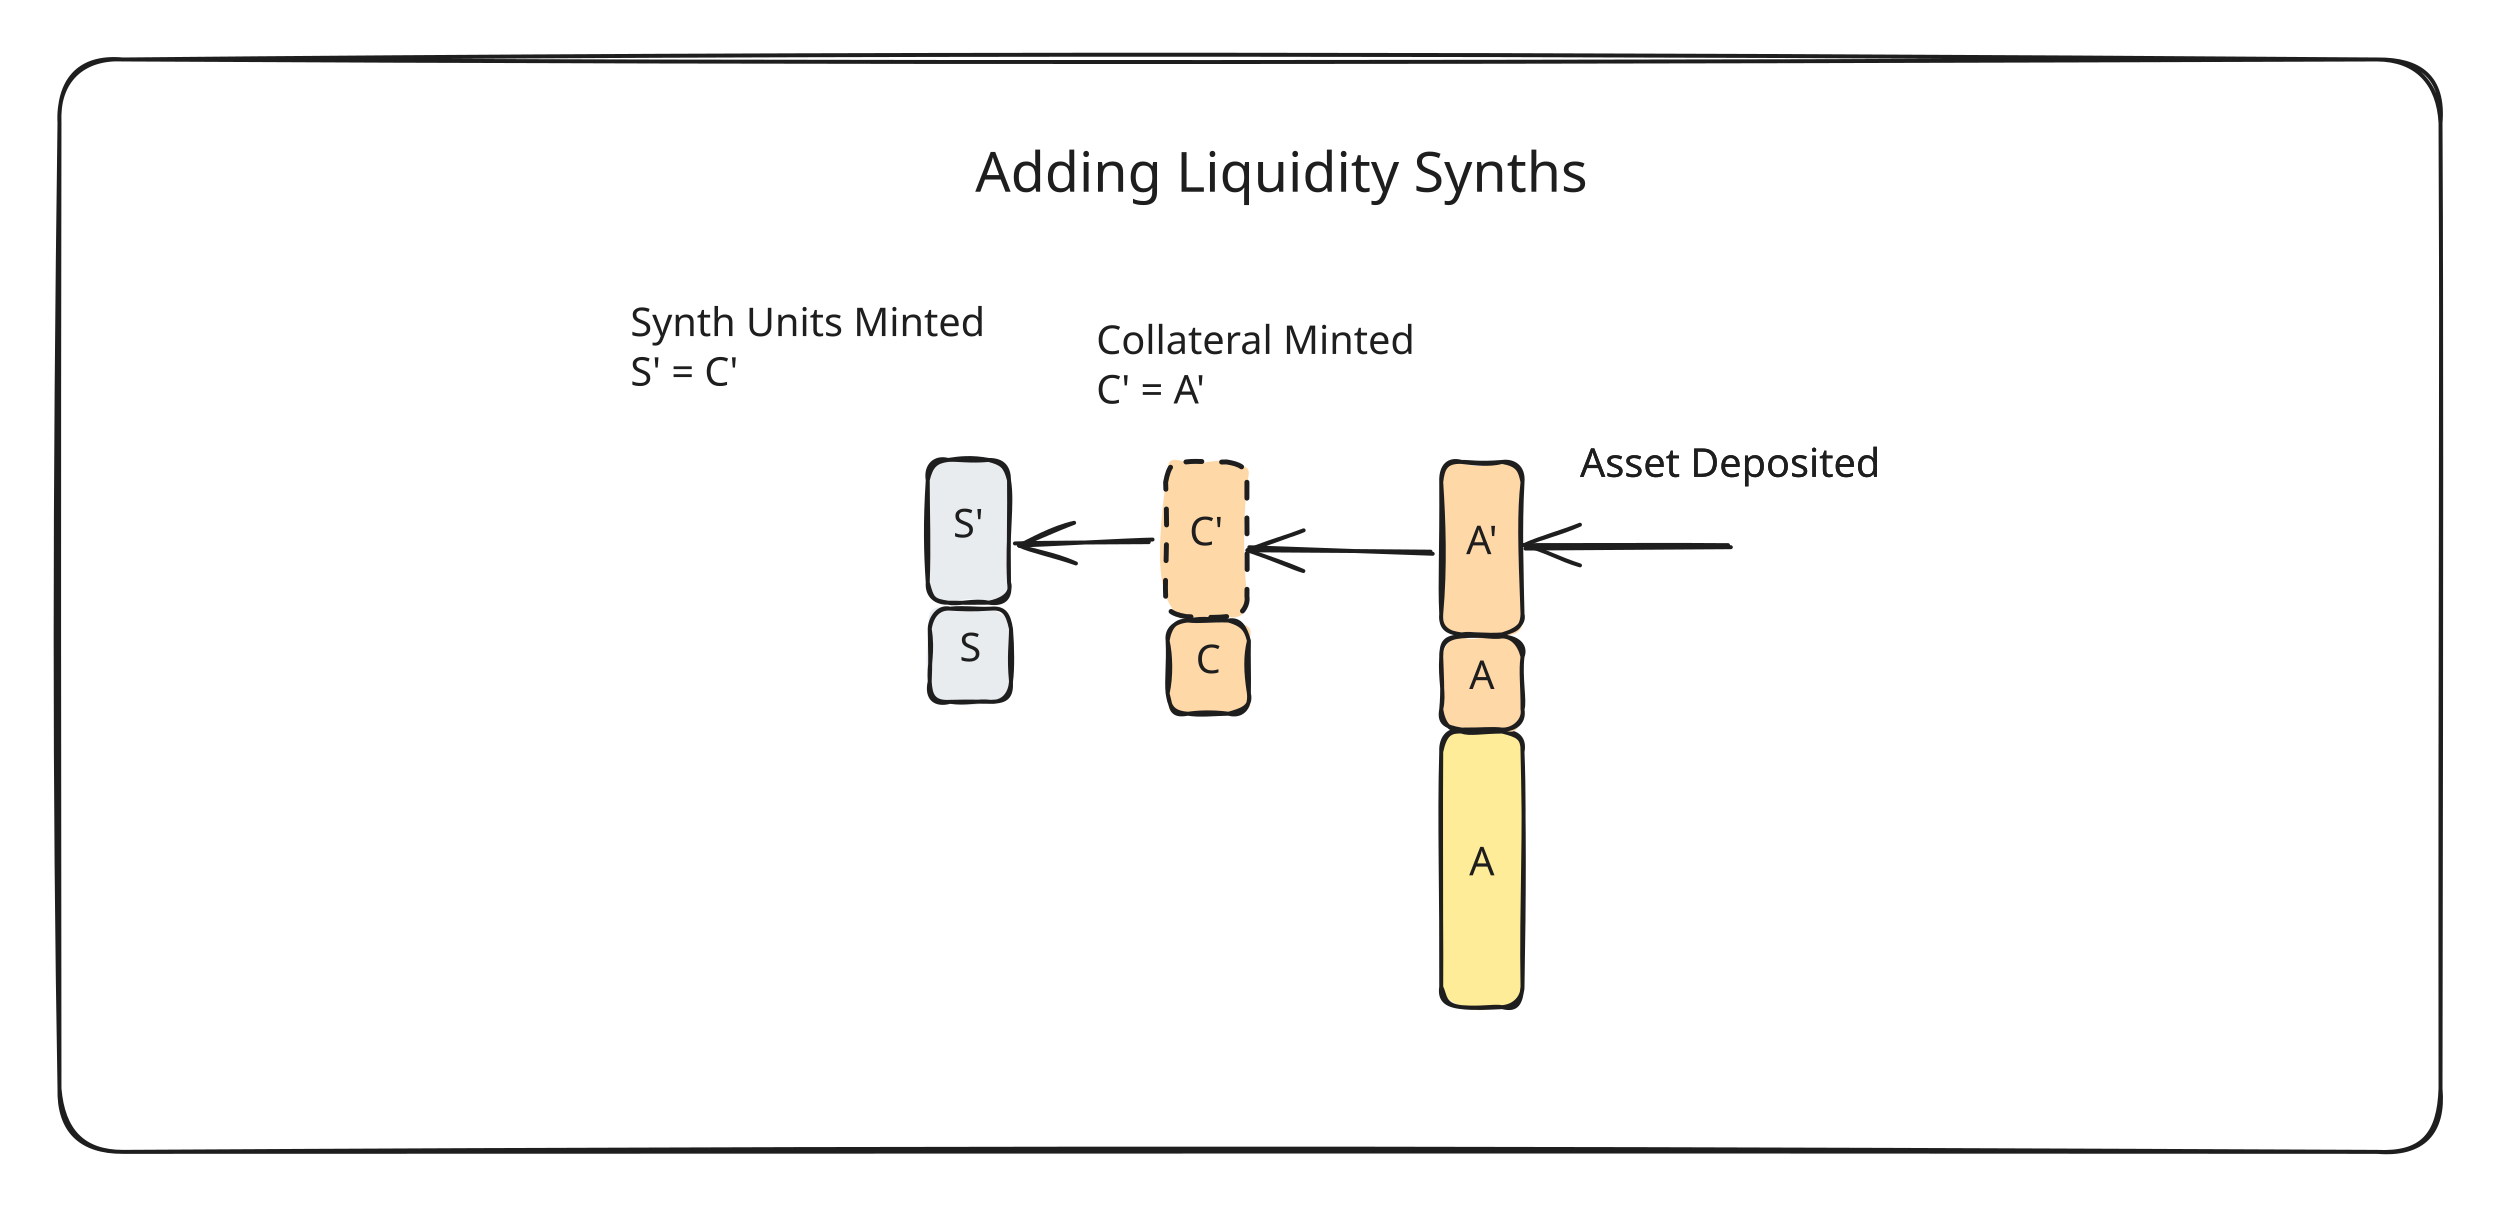
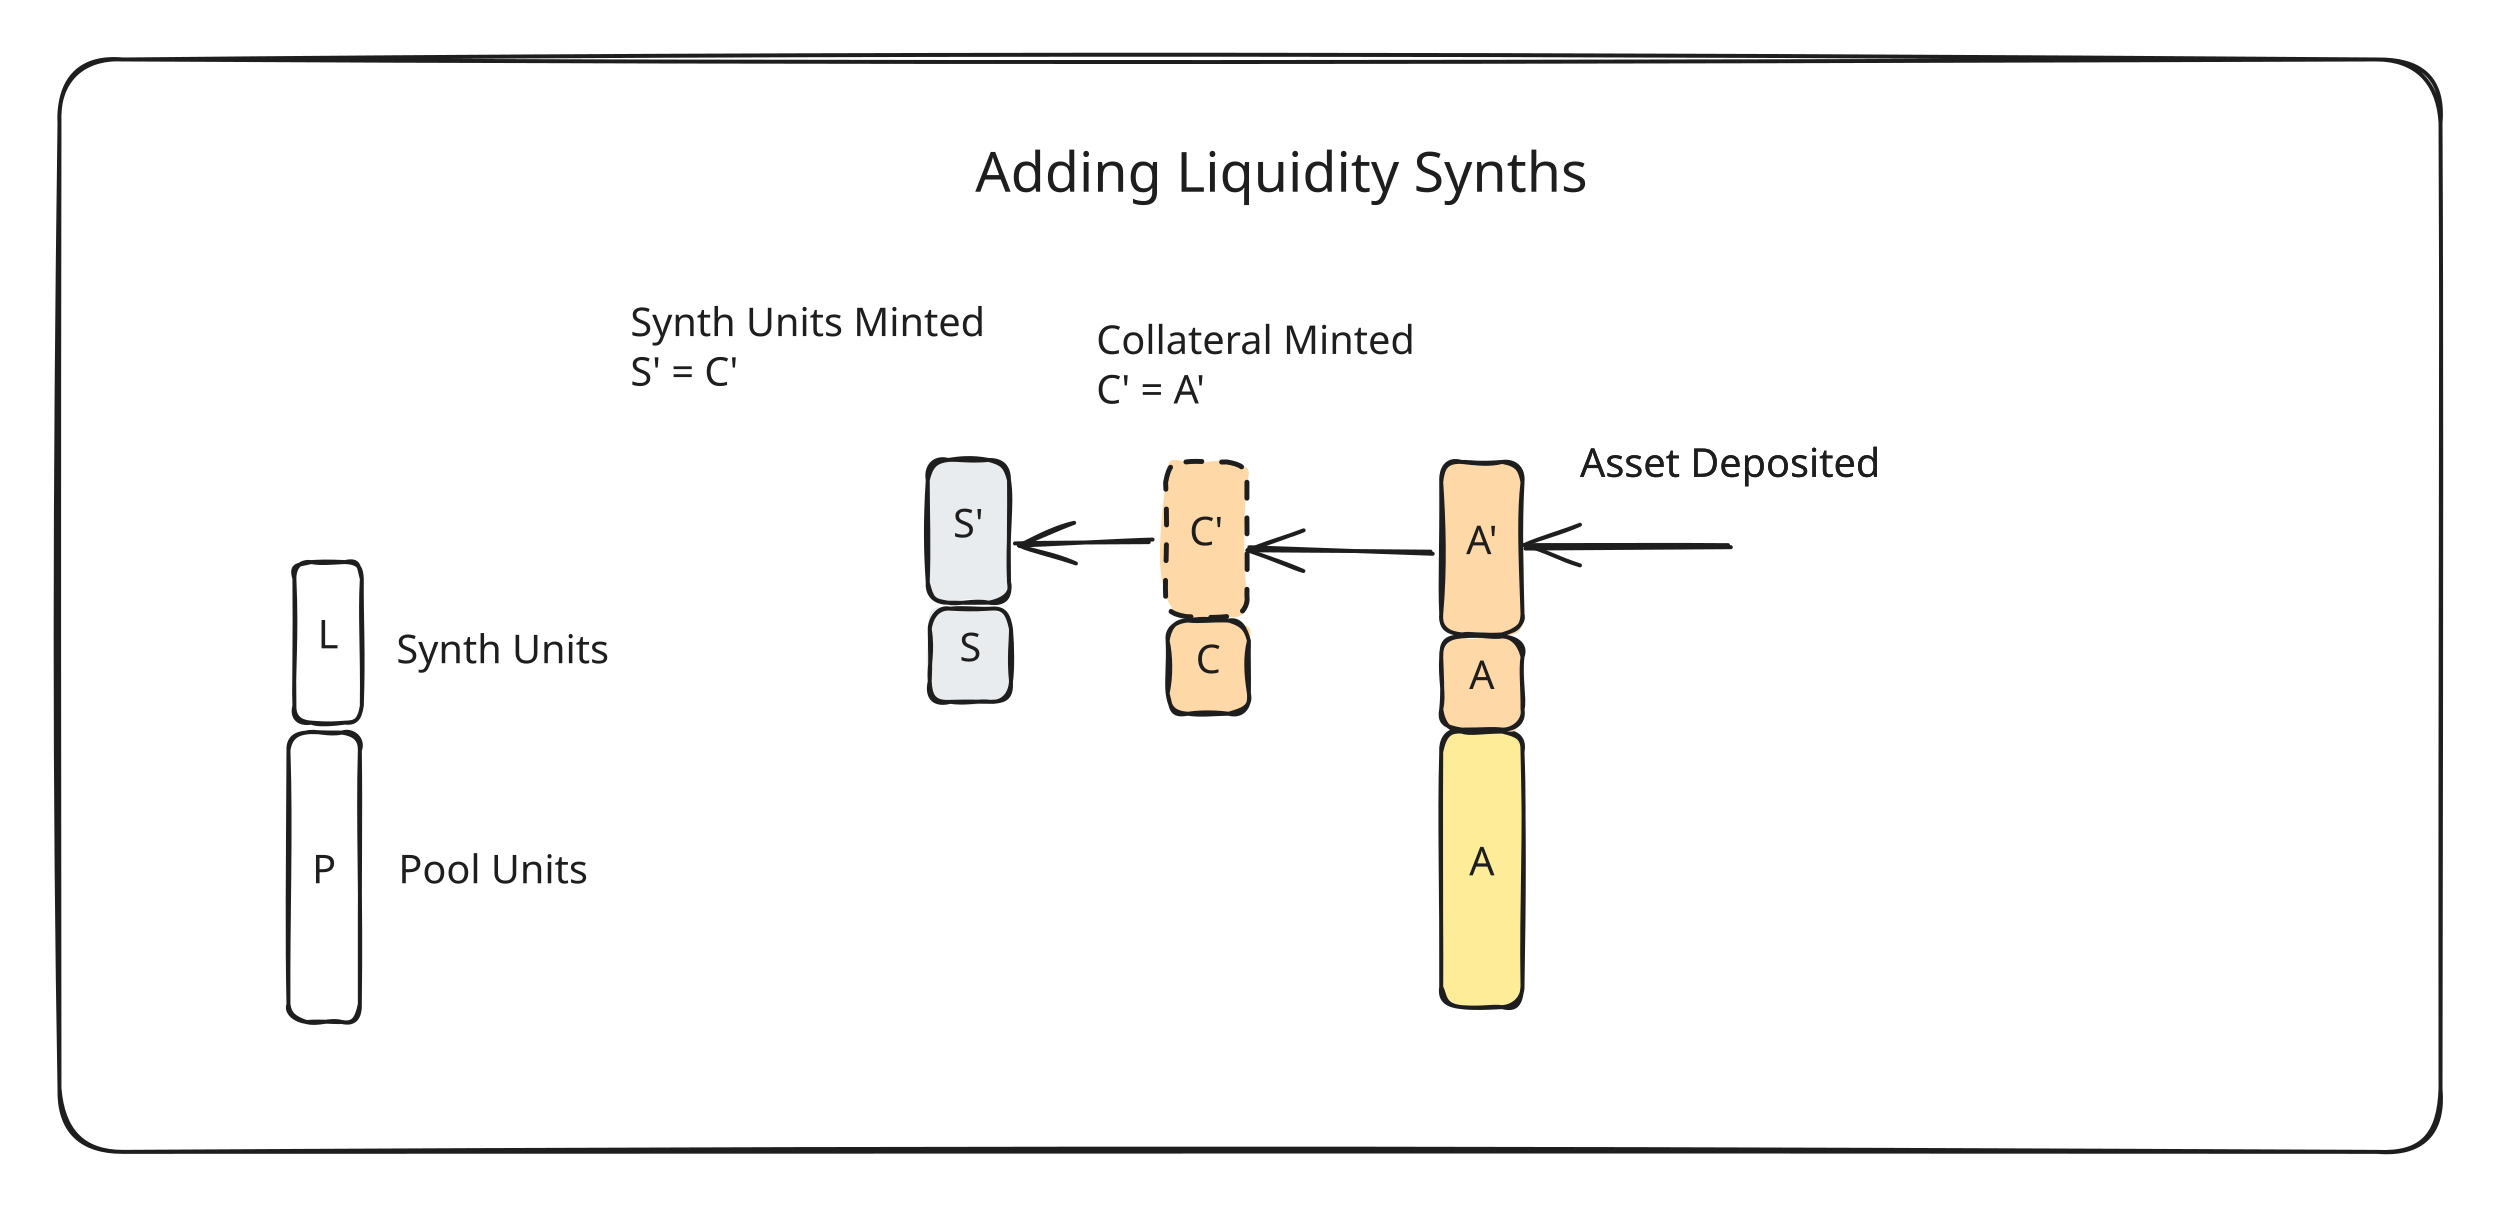
<svg xmlns="http://www.w3.org/2000/svg" version="1.1" viewBox="0 0 1261 611" width="2522" height="1222">
  
-   eyJ2ZXJzaW9uIjoiMSIsImVuY29kaW5nIjoiYnN0cmluZyIsImNvbXByZXNzZWQiOnRydWUsImVuY29kZWQiOiJ4nOVcXFlz2shcdTAwMTZ+z6+gPFx1MDAwZnlcdEzvS6rmXHUwMDAx21x1MDAxOC9x7Fx1MDAxONvEvnfKJSRcdTAwMDFcbkJcIkh4YSr/fVqygzZcdTAwMDSyXHKOmDBVXHUwMDEzu9WiT3ef73xn6fY/7yqVLf9hZG59rGyZ97pmW8ZYu9v6XHUwMDEwtN+aY89yXHUwMDFk9Vxihb977mSshz37vj/yPv75pzZcdTAwMWHVepbfcd1BTXeHj6+Ztjk0XHUwMDFk31NcdTAwMWT/p36vVP5cdP9cdTAwMWZcdTAwMWJobOq+5vRsM3whfFx1MDAxNFx1MDAxYlx1MDAwYst062fXXHTHXHUwMDE1XFxSwFx1MDAwMFx1MDAxM7NcdTAwMGWWt6uG801DPe1qtmdGT4KmrU8u9fQvl2fNg/pccmt9XHUwMDEzVFiDajRq17Ltlv9gh1J5rpp89Mzzx+7AbFuG3/+5XHUwMDAysfa8t8bupNd3TC+YPZy1uiNNt/yHoFxygFnr41x1MDAxMnysRC33YVx1MDAwZlx1MDAxMs0veIVInFx1MDAxYXzHtd1xMPhcdTAwMWbQXGb+i4bvaPqgp2RwjKhPt2vqUkZ97p6mRFwi+fqm1ev7weBY1kD8XHUwMDEzXHUwMDFi2lxmV1x1MDAxOUNcIiigPFx1MDAxMjpcdTAwMThvdGCE+/13tLRjbWhcdTAwMWVcdTAwMDRvOFx1MDAxM9uOr49jPK3PT72INFx1MDAwMz+1/IgmXHUwMDE09G+kNSquVVx0zfLNe38205hcdTAwMWVcdTAwMWNcZr/qrYuWcbw/Qd1cdTAwMWKv3b0xxmdbs34/nn6KxJ+MXGbtUa0gR4IjjFx1MDAwMcMsmrRtOYP03GxXXHUwMDFmRJr4LjaRXGZcdTAwMDJcdTAwMTJyxpRcdTAwMWayXFzlh1BcdTAwMDIokMSosPbPn3XJtZ/BmiSh7lGOXHUwMDEwoFx0LFBcbtaCXHUwMDA1iGtqfdVHXGJKqVx1MDAwNFx1MDAwMmWxgWhcdTAwMWFcdTAwMGJEzUdwysnrsZB4kFH6VeplJJXr+C1rXHUwMDFh7Fx1MDAwMVx1MDAwMonWPW1o2Vx1MDAwZok9XGZcdTAwMTVWrWB9K9FUt61eoLdbulx1MDAxMtVcdTAwMWMnVNq3XHUwMDE0ncw6XGYtw4hcdTAwMWJ8XY2jWY45PihiqN2x1bNcdTAwMWPNPs+KoWZs7s/sVy22S1x1MDAxZM0zg6dBu1hcYseFhIQhSLf+xCSnUjLKov1fhkhr76g5ubm7uGh1vfP70/aZ1Tk7LDtcIlN8hCl/JVx1MDAwNlxyoYlifCT4XHUwMDEyOmJEUohcdTAwMDWPRNxcdTAwMDQ66rZcdTAwMDfO5Orw8uh2+1xc2O2vx1x1MDAxN5fX1Vx1MDAxOFx1MDAxZH2Y/7WPL+/0gX3p7HvD/vnBXHUwMDEwfNWwbzX05Cg/x9fGY/eu6Pc2XHUwMDBlju/ZmfGAb9nJ3Zej/a49vb4p9r3loU+aXHUwMDA3VShcdTAwMDUjREBS3Hmcv0slXHUwMDA3K5U1xFx1MDAwMybjXHUwMDE4SVx1MDAwZVFcdTAwMTK6QrxcdTAwMTK6OfQpaiTkbIqJom1cdTAwMDZ5XHUwMDE2yln6hMqLZIhzwX4j/ny/Jlx1MDAwMl3CLFx1MDAxOVx1MDAwMn3/llxmKnm69ScsXHSXmGBcboqjstVcdTAwMWKN95pcdTAwMTPTXHUwMDFjNdw7wG6NqU68laLS0Ly+uVJYSlx1MDAxMLn1b02hnNdk/Fx1MDAxM1x1MDAxYvlcdIaCSWVcdTAwMTfZhnFo79s+bDRPv11/ubkyTq5cdTAwMGU6x8edwa/mUHv/fFx1MDAxYjW+iXt3u93RmlPQOFx1MDAwMnCzOFx1MDAxNFGSXHUwMDBiVlx1MDAwMVx1MDAxMWD0XHUwMDE5XHUwMDE0On+TSk2hXHUwMDEygVx1MDAxYVx1MDAwZZHCoKA45nI+Miiu0VdiN5dDUejjcqaCfEkozmJ5XHUwMDBlh1wiRCCDRP5GMejOujh0XHS1pDl05y05lKDcKFSBXHUwMDEyckFcdTAwMTGO/KhluLy5mVrde/JcdTAwMWR8XHUwMDE5fGrs4Vazf8An5cYlXHUwMDE3aVx1MDAwZWWpsZ+HQ1OautktyKEwyaGRJE8w5FRcYiAh3Kys6JfLq7Z9PdpzqyeHNjj/ftHQdlx1MDAwZn8nqlx1MDAxMzBcdTAwMGZTnFx1MDAwMcmEXHUwMDE0oDCk5i9mqSElXHUwMDAwqKmJqlx1MDAwZkJCXGKYyvNwuS6q4zVcdTAwMTLGqJQgZbUwXHUwMDEyWcjNoTqAhWI68julW1vrorolXHUwMDA0kKa61oqp7tFcIsyBpMiv/jFOXHSEXGZcdTAwMTX3Plx1MDAxN3v5pYQkXHUwMDA0JOlwXHUwMDEygGuYUVx1MDAwZZnknEr8OkTmkZ6cU+9Q42JcdTAwMGUl4VDJoMSCXHUwMDEx7maRI2KEXHUwMDAxylaQwMnSXHUwMDFlWk57i4FKYqWyZ1x1MDAwMNXztbG/bTmG5fSSgj1VtoskXFxCaOuTQMoqqFx1MDAwMUFcdTAwMTnnXHUwMDEyXGJAXHUwMDAwx1xixXr1tJHqQzNzNVx1MDAxZGO5XGaLXHUwMDFk1phcZoFcYpBjyVx1MDAwNaKIq4hcdTAwMWbSjFxmMCODrXn+jjtcdTAwMWNavlraU9dy/PRcdTAwMTKGa1VcdTAwMGbA3De1zP6qOcSfpVE/XG6+Mem+RD9VXCJghL/Mfv77w9zeVYni/atZ7Y2+4V3832ebKJpfXHUwMDBmXCKUSKBcIuTiJdrFXlQpTZRcdTAwMDQwUZSJviX0XHUwMDFhJK/JwCZcdTAwMDRcdTAwMDaLXHSxXHUwMDFle8WSdSE47yhDXHKoKFrF61x1MDAwMGFcYinIJr5UuI1cdTAwMTHAXHUwMDA0rsCh2DjzVdh0XHUwMDA05itwvJRUPFx1MDAxMExcYpm1XHUwMDFkyVx1MDAxY6NcdTAwMTDsZfZssVeSsGco2DuOVdxcdTAwMGIl4yCqIcxkXCJcdTAwMTlcdTAwMTk2yp7lqnjwySr3qqxcdTAwMWJcIrlcdTAwMGVcdTAwMThcdTAwMDeQUoaecfxqcUmxlNZccsJYKu3RXHUwMDAxe92RkzxcdTAwMTOmPL2s0YpccvWUWFx1MDAxMETxNYZryc2XxESlMbZi31x1MDAwYlx1MDAwNtlR5fZcYo6pijX/e55PTJNSL1x1MDAxNDJcdTAwMDW5xfRYPnFOMZ1JZXyLp0dcZp3pXHUwMDE3+7C+TZ2GbFx1MDAwZT6dkIedy7KbgnRGJGZcdTAwMWJXalxuXHUwMDE4rlx1MDAxMeWNQKzAzrGy61nLMCdcdTAwMWbClLMpglx1MDAxYfrrbcOm5EPqnmf6lV1z5HqWXHUwMDFmr9EmkiO22U1qdDI14rujvLxIQvBMzTxv8FVkRPLLcflHWpSqMIhcdTAwMDEsXHUwMDFlblSrXHUwMDE2tneng+u2X+3tap3j+rB5XFxuXHUwMDE0XG6e5GOldmtcdTAwMDKhrMklIKRcdTAwMTl+xpRcdTAwMTNO6Cr4eVMwqJbSVlx1MDAwMow1u3KsaMw0/u/svK/8Vck92rImOFx1MDAxNpGjXHUwMDEwMlx0flx1MDAxMTJJfqFcdTAwMWOqwFx1MDAxN7NnXHUwMDFkNqujXHUwMDBif59cZi+qXHUwMDFkru1cdTAwMWVWp1x1MDAwN82rLig3Mlx1MDAxOU5W5Fx1MDAxMH/d6bJcXGRcblJcdTAwMTNcdTAwMDJcdTAwMDBcdTAwMDQggUxcdTAwMDUhXHUwMDEx4S1AJoVcYlNJ5S9lR1xiOOdxbVxcb7XgwfH7lVx1MDAwYsfyvVx1MDAxOSRaXHUwMDAxJHIr5muCZiFBVoHNxTeJYlx1MDAxN2cyXHUwMDAw5VRISnlx6lx1MDAxY7Kjvf3RUf+UXHUwMDFmXHUwMDFkol592lx1MDAxYXa103JcdTAwMDM0e5WIvLagV/zcXHUwMDE5SVx1MDAxZN2OuszqeVxu0FRcdTAwMDVnm3XuTG9+dluX09NWb9rQO41cdCH25WFcdTAwMTmL21GZIa39XHUwMDE4XHUwMDAxRNWWXHUwMDE0v7cwf9IlV/6FN4nIK4+PrPYmXHUwMDExlFx1MDAxOEm4mjzPpviR67pKtMRQ/9KrRDiXkTAlXHUwMDAyx12bZZBcdTAwMTRw8vnWaO5PoalcdTAwMWbord7V5Ox4u9yQlLHKWYhB/HbHoJfSXHUwMDExpeE5dLpZbHS1bTe69e5X2ryofvO/nt/UebVXRjZi+b5cdTAwMThWXHUwMDAxtOBcXFx1MDAxNtf9+bMut+4jUlx1MDAwMzQsj1x1MDAwNflcdTAwMDWZYiOypos5KIycgvJcdTAwMTEhXHUwMDA0SFgssyhcYufKPV5FYXRT2GhnTWy0xExnklx1MDAxYW+TVVxckNvHwSl/Sljx1H6rczztXHUwMDFktvtk4ravTo5cdTAwMWH39dZup9xoLHtqXzmPmFxutoqDVZtcdTAwMDLA/25qf7FLmE+MXGZcdTAwMGKAJVx1MDAwN8WRKI+u71v3ez3rSHy/Mjt8MPFcdTAwMGZcdTAwMWLlRlwil2mfXHUwMDEwpsZe37H+pT6hXHUwMDAwXHUwMDAyI45XUWF7y9vln1x1MDAwN6DOT51q82Y49dotd7J7cl5Gn1Dm3zSDjKnwubhHOH/OpdZ8XHUwMDAxSEhcck9XvlKnTkhakJU5hDD0QpWLRyCad3BuXHUwMDBlXHUwMDFkYVx1MDAxMJQz5Cr+6M+m0FFrTf7gXHUwMDEyXHUwMDEzncmkvyFcdTAwMTUhkJsxZFx1MDAxY0tlXGJhcUA2XHUwMDFm7vpV48x9cIX+XHUwMDFk7KKeSXnJQzRMoVxu0YK/Mlx1MDAwMijklCc9RFx1MDAxOCv3vVx1MDAwMJH+WHO8kTZW6jNcdTAwMGaVYFx1MDAwZVx1MDAxMCnN5sxV8ChcdTAwMTDA+FdlKVx1MDAxNlx1MDAwMlRcYsTi6rpcdTAwMGXSiJdsUkqqrFmQwYHP0NJLyuxD+5qfnp13jlx1MDAxZdw9Q7ZcdTAwMGZPyq2lXCL1Nz2gXFxP5IIhqFx1MDAwNalcdTAwMDOidjWIXGKz+okzRIEk5FDiX8tcdTAwMTOISfKiY4lxnlx1MDAxMInWRWGLXHUwMDExnFWsfLK+TyxD7WElrH16L2WPXHUwMDE3XHUwMDA3MMvEKMRcdTAwMWXo8Vx1MDAxZUrgIYYrvKWNRi1fre/MXFyoXHK1jKdFilx1MDAwNNq6tcy77cVG791cdTAwMTPWXHUwMDAzUJmh/fnx7se/jaZcXLoifQ==
+   eyJ2ZXJzaW9uIjoiMSIsImVuY29kaW5nIjoiYnN0cmluZyIsImNvbXByZXNzZWQiOnRydWUsImVuY29kZWQiOiJ4nO1cXFtz2khcdTAwMTZ+z6+gPFx1MDAwZvMyMH2/TNU+YFx1MDAxYuNrTIxtgnenXFxcdTAwMDJcdFBcdTAwMTBcdTAwMTJcdTAwMDZcdTAwMTFcdTAwMWKm8t+3JTvohkBcdTAwMTiw5c2SVGLrQp+Wzne+r8/p7n8+XHUwMDE1XG577nRo7P1V2DOe2ppl6iPtce9cdTAwMGbv+HdjNDZcdTAwMWRbnUL+72NnMmr7V/ZcXHc4/uvPP7XhsNQ13Zbj9EttZ/B8m2FcdTAwMTlcdTAwMDPDdsfqwn+r31x1MDAwYoV//H9DXHKNjLar2V3L8G/wT4Xagjh+9LNj++1igVx0RYKQ+Vx1MDAwNeb4UDXnXHUwMDFhujrb0ayxXHUwMDExnPFcdTAwMGXtVaePvaJ+5UxcdTAwMWTRflx1MDAwMIeoa1DeXHJa7ZiWVXenlm/V2FGdXHUwMDBmzo3dkdM3XHUwMDFhpu72fj6B0PG0u0bOpNuzjbHXezg/6lxmtbbpTr1jXHUwMDAwzI8+P4K/XG7BkSevk1x1MDAxNJZcdTAwMDBcdTAwMDVcdTAwMDBgQCGnXFzMz/r3U1x1MDAxMrPkwLGckWfJb9Dw/lx1MDAwNLa0tHa/q1xmsvX5Ne5Is8dDbaTeT3Dd40tcdTAwMWYhXHUwMDAygck9w+z2XFx1lNLg4NjwnzSUXHUwMDA0XHRcdTAwMDQwXHUwMDBlbPPaXHUwMDE5nuj+S/87eL4jbWCceLfYXHUwMDEzy1xuPyRbf3lIP50jcFx1MDAwZvxy5EfQXHUwMDEx7/pKyK2CXHUwMDE2JkNde379kCOh/lx1MDAwMs6l5PPzlmn3481bTrtcdTAwMWZ4zKdQW2t6KpZpniq4pIBcdTAwMDEmMnvquUPH7S+3V9WT8j2rf1x1MDAxM1SY/WK+PVx1MDAxNVx1MDAwMlx1MDAxMnVOXCLxJs75W6djtKVMOiZZ4JZcdTAwMTDLXHUwMDEyXGJ/cNxLMSSCXHUwMDAyysE7Oen8nuDukGe5xlNcdTAwMDDBkFx1MDAxZpxcZr626zd1/eJ4gjr340bnXlx1MDAxZl3tza/78fJTOlx1MDAwMjBcdTAwMDZcZjOwLVx1MDAwNETsXGY5P2Spzlx1MDAwZqFcdTAwMDRQIIlRZu9f3Oucez+DJUl836NcdTAwMWMhQCNYoFx1MDAxNOxcdTAwMDRcdTAwMGJcdTAwMTCX1PNVXHUwMDFmISilXHUwMDEyXGKUxFx1MDAwNqJxLFx1MDAxMNVcdTAwMWahyIRsjoXIiTVcIvP6flx1MDAxOVjl2G7dnHnvXHUwMDAwgcjRI21gWtPIO/RcdTAwMWRWPcHyXuRQ2TK7nt/utZWpxiji0q6phM/8goGp6+GA31btaKZtjE6yXHUwMDA0amdkdk1bs66TZqhcdTAwMWVcdTAwMWLH8/hVXG69pZY2Nryz3nHxekLCXHUwMDEwxI/+xCSnUjLKsisn8+isOrl/vLmpd8bXT7XGldm6Os07XCJjfIQpjzW+Llx1MDAwNnWhiWx8JPhcbjpiRFKIXHUwMDA1fy/N9Do66jT69qR5env2ff9aWI2vXHUwMDE3N7d3xVx1MDAxMFx1MDAxZP2x+Gufbz7oXHUwMDAx69Y+XHUwMDFlXHUwMDBmetcnXHUwMDAz8FXDrllpR1v52b42XHUwMDFhOY9Zv7dycvHErvQp/s4uXHUwMDFmv5xcdTAwMWR3rNndfbbvzVx1MDAwZn3SNKhCKVx1MDAxOCFcdTAwMDKS7OJx8VvKOVipLCHuMVx1MDAxOcdIcoii0Fx1MDAxNWJD6KbQpyhcdTAwMTGfsykmirZcdTAwMTnkSSgn6Vx1MDAxMypcdTAwMTXJXHUwMDEw54L9Qvz5+45cYnRcdTAwMDWzJFxi9Pe3ZNDQ0DFcdTAwMDZLwiUmmILsqKx3h6Oj6sQwhlx1MDAxNedcdTAwMTGw7/qsTcZbRaWujXvGVmEpQSDr35pCOS/J8CfU8lx1MDAwYlxmXHUwMDA1kyouslx1MDAwZsah3W/HsFKtfbv7ct/UL5snrYuLVv+9OdQ6vt5HlW/iydlvtLTqXGZUzlx1MDAwMPxYXHUwMDFjikK5sDhYXHUwMDA1RIDRNSh08UvKNYVKXHUwMDA0SthHXG6DguKQ5HxmUFxcolx1MDAxYmI3lUORr3E5U4N8SShOYnlcdTAwMDGHXCJEIINE/kJj0INdcehcbmqJc+jBW3IoQamjUC/DzFx1MDAwNUU40FGrcHl/PzM7T+RcdTAwMDF86Z9XjnC92jvhk3zjkos4h7JY2+vh0JBG2+hk5FBcdTAwMTjl0MCSXHUwMDE3XHUwMDE4cipcdTAwMDSQXHUwMDEwfqys6JfbZsO6XHUwMDFiXHUwMDFlOcXLU1x1MDAwYlxcP9xUtMPTX4nqXHUwMDA0TMNcdTAwMTRnQDIhXHUwMDA1yFxmqcVcdTAwMGYz15BcdTAwMTJcdTAwMDCUVEfVXHUwMDA3ISFcdTAwMDSM5Xm43Fx1MDAxNdXxXHUwMDEy8ceolCBcdTAwMTW1MFx1MDAxMknILaA6gIViOvIrpVvru6K6XHUwMDE1XHUwMDA0XHUwMDEwp7r6lqnuOVwiLICkSK/+MU5cdIRcZmVXn8tVfi4hXHRcdTAwMDGJXG5OXHUwMDAycFx0M8ohk5xTiTdDZFx1MDAxYenJXHUwMDA19Vx1MDAwZdUu5lBcdTAwMTJcdTAwMGWVXHLKLFx1MDAxOKqR/1x1MDAxYzlcIkZcdTAwMTigbFx1MDAwYlx0nCTtodW0t1x1MDAxY6gkVCpbXHUwMDAzqGNXXHUwMDFiufumrZt2N2rYy1x1MDAxY4wsXHRcdTAwMTdcdTAwMWba7YlnZVx1MDAxMZSAoIxzXHRcdTAwMDQggGOEQld1taG6hib6atj6alx1MDAxYpZcdTAwMGLWkFxynlx0kGPJXHUwMDA1ooirXHUwMDExP6RcdFx1MDAxYmDCXHUwMDA2S1x1MDAxYrtcdTAwMDfOYGC66tHWXHUwMDFj03bjj9B/VmVcdTAwMGbMPUNLvF/Vh/C5OOqH3jdG5UvwUyFcdTAwMDCG/8v857//WHh1UaLw9cWk91x1MDAwNt/wKfz/2iGKpteDXGIlXHUwMDEyqFx1MDAxMXL2XHUwMDEy7XJcdTAwMTWVy1x1MDAxMCVcdTAwMDGMXHUwMDE0ZYJv8VWD5CXpxVx1MDAwNC9gMSF2XHUwMDEzr1i0Llx1MDAwNFx1MDAxN01lKFx1MDAwMTWKVuN1gDCEXHUwMDE0JFx1MDAxM19quI1cdTAwMTHAXHUwMDA0bkFQfLjwlTl0eOHLXHUwMDEzXsoq7lx1MDAxOSaETMaOaI5RXGL2uni2XFyVROJcdTAwMTny3lx1MDAxZMdq3Fx1MDAwYiXjIKghzG1cIlx0XHUwMDFiPlQ8S3Vx75N07m1FN0RSXHUwMDA1XHUwMDE4XHUwMDA3kFKG1ph+tbykmMvoXHUwMDA2YSiV9izANptyklx1MDAxNsKU0ktcdTAwMDatUFMviVx1MDAwNUFcdTAwMTRfY7iT3HxOQlRcdTAwMWNjW9Ze0MuOKtkjOKZqrPm/p3xCnlx1MDAxNLshUyhILaaH8olcdTAwMGKK6Uyq4Js9PaK3WfvmXHUwMDE4lvepXZHV/vklmVx1MDAxZdzmPVx1MDAxNMQzXCKh2LjVUMBwiSg1XHUwMDAysVx1MDAwMjvHXHUwMDA0Z8uHMCU2hVdD3zw2fJR8SHk8NtzCoTF0xqZcdTAwMWKu0UaSI5bRiXp0NDXiOsO0vEjE8ETNPK3xbWRE0stx6VNalKswiFx1MDAwMcw+3ChcdTAwMTZNbFx1MDAxZM76d1xyt9g91FpcdTAwMTflQfVcIt8oXHUwMDE0PMrHyu12XHUwMDA0QlmSK0BIXHUwMDEz/IwpJ5zQbfDzR8GgepSWMmCkWYVcdTAwMGJFY4b+XHUwMDFm++D3wr9cbqlTW3ZcdTAwMDTHLHZkQibBr0ImSS+UQzXwxWytyWZldONcdTAwMWWTwU2xxbXD0+LspNrsgHwjk+FoRVx1MDAwZfHNZpelXCJTkJJcdTAwMTBcdTAwMDAgXHUwMDAwXHRkalx1MDAxMFx1MDAxMlx1MDAxMN5cdTAwMTJkUogwlVS+KztCwPk6y2Y2Q2Z9aru9wo1tuuM5JOpcdTAwMWUkUivmO4JmJkO2gc3lK4lk6po3yDhcdTAwMTWSUp6dOlx1MDAwN+zs6Hh41qvxs1PULc/qg45WyzdAk0uJyKZcdTAwMDW97PPOSGzqdnK9m1x1MDAwN2iqXHUwMDA2Z1x1MDAxZmveWbv62anfzmr17qzSblUmhFi3p3ksblx1MDAwN2WGxIpPXHUwMDA0kLdcdTAwMTYy+7qFxZ3OufMvXUlENpw+st2VRFBiJOF28jxcdTAwMWZFR+5qKdGKQP2uS4lw+ipsSlx1MDAwNFx1MDAwZUubVZBcdTAwMTRw8vm7Xj2eQaN90q53m5Ori/18Q1KGKmc+XHUwMDA28dtNg15JR5T689Dpx2Kj5r5V6ZQ7X2n1pvjN/Xp9X+bFblx1MDAxZdmIpWsxrFx1MDAwNtCCc5nd91x1MDAxN/c6376PSFx0UL885uVcdTAwMTdkjI3Ijlx1MDAxNuYgf+TklY9cYiFAwmyZRUE4V/J4XHUwMDFihdGPwkZcdTAwMDc7YqNcdTAwMTVhOpHUeJus4pLcPvZm+VPCsqf2by5bcHpWvJi1Kkendr3WvyhOy/lGY+5T+1x1MDAxMij/RyH3fXNcdTAwMDBcblxiIFxi7VLy/9T+biRhOjEyLFx1MDAwMJZcdTAwMWNkR6I8u3uqP1x1MDAxZHXNM/HQNFq8P3FPK/lGXCKXcU1cYmNt725a/0pNKIDAiONtVNjecnX55z4o85pdrN5cdTAwMGZm40bdmVx1MDAxY15e51FcdTAwMTPK9JVmkDE1fM6uXGJcdTAwMTf3OdeeL1x1MDAwMPGp4WXJV2zWXHSJXHUwMDFisjVBXGJ9XHUwMDE1qiRcdTAwMWWBaNHEuVx1MDAwNXSEgVfOkNvY9Oej6MH6jvTgilx1MDAxMJ3IpL+NXHUwMDFlXGYnwmNQVD7ijYshzFx1MDAwZcZbyqxT647Xrq5bZ1PnSJeN08ucgzG2U1x1MDAwMpS70YNcdTAwMTiCkjcgI0IgT2cn4YdcdTAwMTPwQ1x1MDAxMnIo8fuiXHUwMDBmMUleNdkrjD5cdTAwMTE5ukxcZureXGawwrn5MDF19Vx1MDAwZVx1MDAwYn5FafxaTL5aXHUwMDE2rjIjXHUwMDEzJlx1MDAxMX29PEQhOZSY/iEoklwiPEhYOVx066rZOJ5ejib7XHUwMDBmlevmt5Oma4lWvoFJXHUwMDE4K9HUjVx1MDAxYonccDn20q1cdTAwMWLxgkIzJKG6wVx1MDAwYj36yVx1MDAxMo7ATuaR7y51ODmx+P3ZQ1x1MDAwZt/MXHUwMDBlkcm/zFx1MDAxYYCtI1x1MDAxM1x1MDAwNVJcdTAwMWFCrDNCfFx1MDAxNTfBJbuHIFximPpkn2axuNP5RoC3g4dXx1I8oFx1MDAxZTmOXG5FusutS3FcdPlcdTAwMDJcdTAwMTUxXHUwMDBlkLfCOZNaZFx1MDAxMkiM33PixbNn4jU8czOxWNuRWFxcXHUwMDExr+N0VduuWFxcvlx1MDAxZkFoxk2CmKBcdTAwMWHFc5S9vHx4QG/L92VN71x1MDAxMKt2WmGPXHUwMDE19tTIOSqZXFzGS4DvkpdcdTAwMTasXHUwMDFjXHUwMDEwYMVcdTAwMTZcdTAwMDVYcMYpQFx1MDAxZqu+NWrXdFx1MDAxM5mNolFcdTAwMDVGXHUwMDEzPZ1cdTAwMWaPQGM9kqKAhLaF21x1MDAxMUmRUD45XHUwMDA2XHUwMDA3ytU4m+E10niLO51vOCj/o95WXHUwMDAyXHUwMDE4XHQ1UJcsVt/CdId4gLAk199PwCM0gDF5xylcdTAwMTfPzsnWcM7NeOp8Rzy1XCJ+x3nqfLs8lS5cdTAwMWPTp84rfeLVYddcdTAwMDBlv3broGn7clYzXHUwMDA3xJ507ebl4SjfoKQomtTYUCsuWcpcdTAwMDZKr9nPg2Nl4ftcdTAwMDJcdTAwMTCqXHUwMDBmeLusYs1xrOd5sW9b31rU7i6hR0A69CTkkoF15GG9dTHrnjZ6ZOI0mpdnlady/TDnaVx1MDAwYoqiy+JcdNlsXHUwMDEz/1ToQfQ8Rlx1MDAxM0KJUcnZgpTFolx0XHUwMDFlgmIq2DY27ng99Fx1MDAxOMTs7erLoTnpb4u9hVxyr1x1MDAwNb5PL1x1MDAwMndPXHUwMDFiXHUwMDBl6656inNccq5em6m/PIrAiL3vpvG4v1xcRH16XHUwMDAxtYdcdTAwMWXDXHUwMDE39T8+/fgvmTZpgyJ9
  <defs>
    <style class="style-fonts">
      @font-face {
        font-family: "Virgil";
        src: url("https://unpkg.com/@excalidraw/excalidraw@undefined/dist/excalidraw-assets/Virgil.woff2");
      }
      @font-face {
        font-family: "Cascadia";
        src: url("https://unpkg.com/@excalidraw/excalidraw@undefined/dist/excalidraw-assets/Cascadia.woff2");
      }
      @font-face {
        font-family: "Assistant";
        src: url("https://unpkg.com/@excalidraw/excalidraw@undefined/dist/excalidraw-assets/Assistant-Regular.woff2");
      }
    </style>
  </defs>
  <rect x="0" y="0" width="1261" height="611" fill="transparent" />
+   <g stroke-linecap="round" transform="translate(30 30) rotate(0 600.5 275.5)">
+     <path d="M32 0 C393.54 -3.42, 756.47 -2.98, 1169 0 M32 0 C395.21 1.98, 758.82 1.45, 1169 0 M1169 0 C1190.83 -0.26, 1202.95 9.06, 1201 32 M1169 0 C1188.85 0.14, 1199.89 11.9, 1201 32 M1201 32 C1201.75 157.09, 1200.7 283.5, 1201 519 M1201 32 C1201.49 133.45, 1201.45 235.84, 1201 519 M1201 519 C1200.23 542.22, 1191.82 552.07, 1169 551 M1201 519 C1203.01 541.12, 1192.38 552.94, 1169 551 M1169 551 C845.54 549.58, 522.78 548.15, 32 551 M1169 551 C714.52 550.62, 259.58 551.02, 32 551 M32 551 C11.85 551, 1.79 540.27, 0 519 M32 551 C10.79 551.1, -0.55 540.46, 0 519 M0 519 C-2.61 369.83, -2.54 221.16, 0 32 M0 519 C-0.19 368.95, -0.33 218.47, 0 32 M0 32 C-1.15 10.74, 11.87 -1.04, 32 0 M0 32 C-0.75 11.71, 8.82 -2.14, 32 0" stroke="#1e1e1e" stroke-width="2" fill="none" />
+   </g>
  <g stroke-linecap="round" transform="translate(726.95 369) rotate(0 20.5 69.5)">
    <path d="M10.25 0 C13.47 3.28, 23.28 -2.16, 30.75 0 C38.33 -0.35, 41.85 1.05, 41 10.25 C43.87 36.72, 39.81 72.03, 41 128.75 C41.96 133.04, 36.29 142.04, 30.75 139 C20.99 140.85, 16.64 141.24, 10.25 139 C4.59 135.49, -2.58 132.72, 0 128.75 C-2.36 83.06, 0.71 41.43, 0 10.25 C2.22 0.56, 4.4 -0.59, 10.25 0" stroke="none" stroke-width="0" fill="#ffec99" />
    <path d="M10.25 0 C14.29 1.52, 20.33 0.09, 30.75 0 M10.25 0 C13.67 0.19, 18.8 -0.65, 30.75 0 M30.75 0 C38.96 -0.3, 42.25 3.85, 41 10.25 M30.75 0 C38.66 2.02, 41.18 3.03, 41 10.25 M41 10.25 C42.57 49.3, 40.25 86.61, 41 128.75 M41 10.25 C41.89 46.77, 41.88 81.8, 41 128.75 M41 128.75 C40.16 137.21, 38.23 140.88, 30.75 139 M41 128.75 C41.08 133.38, 37.47 138.5, 30.75 139 M30.75 139 C24.7 139.32, 15.98 139.78, 10.25 139 M30.75 139 C25.93 138.27, 20.63 139.82, 10.25 139 M10.25 139 C1.76 138.2, -0.89 134.8, 0 128.75 M10.25 139 C1.14 138.02, 2.2 133.33, 0 128.75 M0 128.75 C0.3 85.83, -1.07 43.98, 0 10.25 M0 128.75 C-0.01 80.61, -0.2 34.65, 0 10.25 M0 10.25 C-0.43 2.08, 4.9 -1.96, 10.25 0 M0 10.25 C1.97 1.17, 4.63 -0.21, 10.25 0" stroke="#1e1e1e" stroke-width="2" fill="none" />
  </g>
  <g transform="translate(740.89 426) rotate(0 6.56 12.5)">
    <text x="6.56" y="0" font-family="Virgil, Segoe UI Emoji" font-size="20px" fill="#1e1e1e" text-anchor="middle" style="white-space: pre;" direction="ltr" dominant-baseline="text-before-edge">A</text>
  </g>
  <g stroke-linecap="round" transform="translate(726.95 233) rotate(0 20.5 43.5)">
    <path d="M10.25 0 C13.19 1.47, 18.58 3.76, 30.75 0 C39.45 1.37, 41.58 5.13, 41 10.25 C38.96 28.52, 43.26 48.72, 41 76.75 C42.35 81.51, 40.15 88.93, 30.75 87 C19.39 86.15, 15.13 85.3, 10.25 87 C2.02 83.63, 1.28 86.35, 0 76.75 C-1.02 52.03, 1.99 32.41, 0 10.25 C0.54 3.92, 4.31 -0.98, 10.25 0" stroke="none" stroke-width="0" fill="#ffd8a8" />
    <path d="M10.25 0 C17.74 0.89, 24.34 1.64, 30.75 0 M10.25 0 C14.53 -0.13, 18.37 1, 30.75 0 M30.75 0 C36.62 -0.78, 41.7 2.5, 41 10.25 M30.75 0 C38.68 1.42, 39.8 4.17, 41 10.25 M41 10.25 C39.3 25.14, 39.61 41.05, 41 76.75 M41 10.25 C39.72 33.77, 40.58 55.82, 41 76.75 M41 76.75 C42.27 81.9, 36.93 85.28, 30.75 87 M41 76.75 C40.72 85.01, 35.87 85.04, 30.75 87 M30.75 87 C21.88 88.34, 15.68 85.99, 10.25 87 M30.75 87 C22.46 87.65, 14.6 86.3, 10.25 87 M10.25 87 C3.39 86.08, -0.5 84.42, 0 76.75 M10.25 87 C3.67 86.44, -0.74 83.51, 0 76.75 M0 76.75 C2.14 52.89, 1.27 29.31, 0 10.25 M0 76.75 C-0.78 60.58, 0.23 45.3, 0 10.25 M0 10.25 C-0.37 1.75, 3.93 -1.84, 10.25 0 M0 10.25 C0.8 3.3, 2.23 -0.31, 10.25 0" stroke="#1e1e1e" stroke-width="2" fill="none" />
  </g>
  <g transform="translate(738.23 264) rotate(0 9.22 12.5)">
    <text x="9.22" y="0" font-family="Virgil, Segoe UI Emoji" font-size="20px" fill="#1e1e1e" text-anchor="middle" style="white-space: pre;" direction="ltr" dominant-baseline="text-before-edge">A'</text>
  </g>
  <g stroke-linecap="round" transform="translate(587.95 233) rotate(0 20.5 39)">
    <path d="M10.25 0 C16.68 2.25, 24.4 -1.97, 30.75 0 C38.74 2.8, 44.21 0.13, 41 10.25 C39.62 27.21, 38.67 43.7, 41 67.75 C42.38 76.6, 37.16 79.65, 30.75 78 C26.18 79, 11.95 78.43, 10.25 78 C6.93 81.56, 1.5 71.24, 0 67.75 C-4.08 54.85, -3.59 38.94, 0 10.25 C1.76 -0.15, -0.07 -2.87, 10.25 0" stroke="none" stroke-width="0" fill="#ffd8a8" />
    <path d="M10.25 0 C16.16 -0.78, 24.07 0.34, 30.75 0 M30.75 0 C36.93 1.04, 41.87 2.56, 41 10.25 M41 10.25 C40.85 31.83, 41.32 53.14, 41 67.75 M41 67.75 C41.97 73.58, 36.28 79.69, 30.75 78 M30.75 78 C27.29 78.44, 22.41 78.66, 10.25 78 M10.25 78 C2.38 76.7, -0.66 74.05, 0 67.75 M0 67.75 C-0.53 57.23, 1.29 43.4, 0 10.25 M0 10.25 C1.47 2.23, 3.81 -1.18, 10.25 0" stroke="#1e1e1e" stroke-width="2.5" fill="none" stroke-dasharray="8 10" />
  </g>
  <g transform="translate(599.35 259.5) rotate(0 9.1 12.5)">
    <text x="9.1" y="0" font-family="Virgil, Segoe UI Emoji" font-size="20px" fill="#1e1e1e" text-anchor="middle" style="white-space: pre;" direction="ltr" dominant-baseline="text-before-edge">C'</text>
  </g>
  <g stroke-linecap="round" transform="translate(467.95 232) rotate(0 20.5 36)">
    <path d="M10.25 0 C15.35 0.77, 22.69 -3.11, 30.75 0 C39.91 -1.04, 41.7 3.29, 41 10.25 C44.12 22.11, 39.66 34.28, 41 61.75 C40.3 65.93, 37.89 70.23, 30.75 72 C26.95 69.99, 18.26 69.36, 10.25 72 C2.66 71.11, 0.21 65.92, 0 61.75 C-1.4 43.72, 1.42 21.83, 0 10.25 C-1.36 6.53, 0.41 -0.09, 10.25 0" stroke="none" stroke-width="0" fill="#e9ecef" />
    <path d="M10.25 0 C16.04 -0.87, 21.79 -1.63, 30.75 0 M10.25 0 C14.85 -0.39, 21.02 0.89, 30.75 0 M30.75 0 C38.18 -0.07, 40.97 3.93, 41 10.25 M30.75 0 C37.4 1.8, 39.13 3.09, 41 10.25 M41 10.25 C42.97 22.35, 39.89 36.95, 41 61.75 M41 10.25 C41.23 24.93, 40.67 41.63, 41 61.75 M41 61.75 C42.96 68.09, 35.94 71.11, 30.75 72 M41 61.75 C42.14 69.49, 38.86 73.17, 30.75 72 M30.75 72 C23.12 70.37, 15.31 73.21, 10.25 72 M30.75 72 C24.72 72.11, 19.47 72.06, 10.25 72 M10.25 72 C4.74 72.24, -0.57 69.11, 0 61.75 M10.25 72 C2.73 70.78, 2.2 70.24, 0 61.75 M0 61.75 C-1.03 47.32, -1.39 31.34, 0 10.25 M0 61.75 C0.7 44.39, 0.04 27.22, 0 10.25 M0 10.25 C-1.28 2.69, 3.8 -1.78, 10.25 0 M0 10.25 C1.7 3.04, 4.06 0.8, 10.25 0" stroke="#1e1e1e" stroke-width="2" fill="none" />
  </g>
  <g transform="translate(479.71 255.5) rotate(0 8.74 12.5)">
    <text x="8.74" y="0" font-family="Virgil, Segoe UI Emoji" font-size="20px" fill="#1e1e1e" text-anchor="middle" style="white-space: pre;" direction="ltr" dominant-baseline="text-before-edge">S'</text>
  </g>
  <g stroke-linecap="round">
    <g transform="translate(721.95 279.3657) rotate(0 -46 -1.668597)">
      <path d="M0.71 -0.04 C-14.41 -0.51, -76.28 -2.8, -91.8 -3.34 M-0.37 -1.11 C-15.55 -1.32, -77.15 -1.67, -92.65 -1.8" stroke="#1e1e1e" stroke-width="2" fill="none" />
    </g>
    <g transform="translate(721.95 279.3657) rotate(0 -46 -1.668597)">
      <path d="M-64.39 -11.86 C-70.52 -9.23, -76.46 -8.09, -92.65 -1.8 M-64.39 -11.86 C-72.14 -9, -81.12 -5.7, -92.65 -1.8" stroke="#1e1e1e" stroke-width="2" fill="none" />
    </g>
    <g transform="translate(721.95 279.3657) rotate(0 -46 -1.668597)">
      <path d="M-64.53 8.66 C-70.54 6.93, -76.45 3.7, -92.65 -1.8 M-64.53 8.66 C-72.16 5.25, -81.1 2.29, -92.65 -1.8" stroke="#1e1e1e" stroke-width="2" fill="none" />
    </g>
  </g>
  <mask />
  <g stroke-linecap="round">
    <g transform="translate(579.95 273.9606) rotate(0 -33.5 0.5197192)">
      <path d="M-0.53 -0.5 C-12.02 -0.44, -57 -0.27, -68.03 0.15 M1.4 -1.81 C-9.81 -1.61, -54.41 0.89, -65.86 1.22" stroke="#1e1e1e" stroke-width="2" fill="none" />
    </g>
    <g transform="translate(579.95 273.9606) rotate(0 -33.5 0.5197192)">
      <path d="M-38.15 -10.26 C-49.41 -7.79, -60.47 -1.28, -65.86 1.22 M-38.15 -10.26 C-48.69 -6.29, -60.12 -0.91, -65.86 1.22" stroke="#1e1e1e" stroke-width="2" fill="none" />
    </g>
    <g transform="translate(579.95 273.9606) rotate(0 -33.5 0.5197192)">
      <path d="M-37.25 10.24 C-48.82 5.01, -60.21 3.81, -65.86 1.22 M-37.25 10.24 C-48.31 6.38, -60.08 3.93, -65.86 1.22" stroke="#1e1e1e" stroke-width="2" fill="none" />
    </g>
  </g>
  <mask />
  <g stroke-linecap="round">
    <g transform="translate(872.95 276) rotate(0 -52 0)">
      <path d="M0.08 0.01 C-17.29 0.1, -86.05 0.59, -103.51 0.7 M-1.33 -1.03 C-18.88 -1.3, -86.79 -1, -104.2 -1.05" stroke="#1e1e1e" stroke-width="2" fill="none" />
    </g>
    <g transform="translate(872.95 276) rotate(0 -52 0)">
      <path d="M-76.02 -11.34 C-86.14 -6.8, -95.13 -5.02, -104.2 -1.05 M-76.02 -11.34 C-86.29 -7.23, -95.43 -4.98, -104.2 -1.05" stroke="#1e1e1e" stroke-width="2" fill="none" />
    </g>
    <g transform="translate(872.95 276) rotate(0 -52 0)">
      <path d="M-76 9.18 C-86.15 6.33, -95.15 0.73, -104.2 -1.05 M-76 9.18 C-86.21 5.99, -95.35 0.93, -104.2 -1.05" stroke="#1e1e1e" stroke-width="2" fill="none" />
    </g>
  </g>
  <mask />
  <g transform="translate(796.95 225) rotate(0 81.71001 12.5)">
    <text x="0" y="0" font-family="Virgil, Segoe UI Emoji" font-size="20px" fill="#1e1e1e" text-anchor="start" style="white-space: pre;" direction="ltr" dominant-baseline="text-before-edge">Asset Deposited</text>
  </g>
  <g transform="translate(552.95 163) rotate(0 84.96001 25)">
    <text x="0" y="0" font-family="Virgil, Segoe UI Emoji" font-size="20px" fill="#1e1e1e" text-anchor="start" style="white-space: pre;" direction="ltr" dominant-baseline="text-before-edge">Collateral Minted</text>
    <text x="0" y="25" font-family="Virgil, Segoe UI Emoji" font-size="20px" fill="#1e1e1e" text-anchor="start" style="white-space: pre;" direction="ltr" dominant-baseline="text-before-edge">C' = A'</text>
  </g>
  <g transform="translate(317.95 154) rotate(0 92.44001 25)">
    <text x="0" y="0" font-family="Virgil, Segoe UI Emoji" font-size="20px" fill="#1e1e1e" text-anchor="start" style="white-space: pre;" direction="ltr" dominant-baseline="text-before-edge">Synth Units Minted</text>
    <text x="0" y="25" font-family="Virgil, Segoe UI Emoji" font-size="20px" fill="#1e1e1e" text-anchor="start" style="white-space: pre;" direction="ltr" dominant-baseline="text-before-edge">S' = C'</text>
  </g>
  <g stroke-linecap="round" transform="translate(726.95 321) rotate(0 20.5 23.5)">
    <path d="M10.25 0 C16.05 3.53, 21.74 -1.22, 30.75 0 C35.66 -0.08, 41.09 6.94, 41 10.25 C39.69 17.23, 39.42 23.42, 41 36.75 C38.81 46.52, 38.77 50.04, 30.75 47 C25.67 46.53, 14.51 50.07, 10.25 47 C3.13 46.4, -1.46 46.07, 0 36.75 C3.17 26.93, -0.2 15.23, 0 10.25 C3.1 4.08, 1.76 2.76, 10.25 0" stroke="none" stroke-width="0" fill="#ffd8a8" />
    <path d="M10.25 0 C18.41 -1.35, 25.49 1.05, 30.75 0 M10.25 0 C15.25 -0.49, 18.88 -0.22, 30.75 0 M30.75 0 C39.58 0.57, 42.93 5.3, 41 10.25 M30.75 0 C35.33 0.13, 39.2 3.25, 41 10.25 M41 10.25 C39.74 20.65, 42.38 32.88, 41 36.75 M41 10.25 C39.97 17.5, 41.1 25.33, 41 36.75 M41 36.75 C41.99 42.06, 36.69 47.21, 30.75 47 M41 36.75 C42.33 44.64, 35.67 47.19, 30.75 47 M30.75 47 C21.51 46.3, 16.07 48.63, 10.25 47 M30.75 47 C25.32 46.33, 22.18 47.03, 10.25 47 M10.25 47 C1.8 45.59, -1.27 43.64, 0 36.75 M10.25 47 C4.53 48.2, 1.17 44.1, 0 36.75 M0 36.75 C1.85 28.7, -0.8 22.27, 0 10.25 M0 36.75 C0.96 27.13, 0.25 18.79, 0 10.25 M0 10.25 C-0.21 3.42, 3.4 0.5, 10.25 0 M0 10.25 C0.12 3.05, 1.58 0.18, 10.25 0" stroke="#1e1e1e" stroke-width="2" fill="none" />
  </g>
  <g transform="translate(740.89 332) rotate(0 6.56 12.5)">
    <text x="6.56" y="0" font-family="Virgil, Segoe UI Emoji" font-size="20px" fill="#1e1e1e" text-anchor="middle" style="white-space: pre;" direction="ltr" dominant-baseline="text-before-edge">A</text>
  </g>
  <g stroke-linecap="round" transform="translate(588.95 313) rotate(0 20.5 23.5)">
    <path d="M10.25 0 C13.1 0.84, 24.9 1.5, 30.75 0 C39.17 2.42, 43.97 1.83, 41 10.25 C38.27 15.91, 38.13 27.53, 41 36.75 C43.66 45.37, 39.9 45.39, 30.75 47 C23.69 48.39, 25.11 45.29, 10.25 47 C0 48.38, 0.6 45.95, 0 36.75 C-0.83 29.55, 2.99 21.43, 0 10.25 C1.79 6.53, 0.22 -0.48, 10.25 0" stroke="none" stroke-width="0" fill="#ffd8a8" />
    <path d="M10.25 0 C18.84 -1.81, 23.31 -0.19, 30.75 0 M10.25 0 C15.9 0.74, 21.83 -0.29, 30.75 0 M30.75 0 C36.55 1.79, 39.44 3.48, 41 10.25 M30.75 0 C36.93 -1.16, 39.42 4.14, 41 10.25 M41 10.25 C39.14 17.82, 39.29 25.93, 41 36.75 M41 10.25 C40.78 19.19, 41.19 27.12, 41 36.75 M41 36.75 C42.58 43.9, 36.73 45.21, 30.75 47 M41 36.75 C41.79 44.51, 37.12 48.72, 30.75 47 M30.75 47 C21 45.73, 13.59 46.54, 10.25 47 M30.75 47 C23.32 47.13, 15.95 48, 10.25 47 M10.25 47 C1.58 46.44, 0.94 42.35, 0 36.75 M10.25 47 C1.36 48.65, 2 44.25, 0 36.75 M0 36.75 C1.89 28.36, 1.64 17.38, 0 10.25 M0 36.75 C-0.72 29.86, 0.52 21.91, 0 10.25 M0 10.25 C-0.81 4, 3.9 0.5, 10.25 0 M0 10.25 C0.85 4.76, 3.08 -0.25, 10.25 0" stroke="#1e1e1e" stroke-width="2" fill="none" />
  </g>
  <g transform="translate(603.01 324) rotate(0 6.44 12.5)">
    <text x="6.44" y="0" font-family="Virgil, Segoe UI Emoji" font-size="20px" fill="#1e1e1e" text-anchor="middle" style="white-space: pre;" direction="ltr" dominant-baseline="text-before-edge">C</text>
  </g>
  <g transform="translate(796.95 225) rotate(0 81.71001 12.5)">
    <text x="0" y="0" font-family="Virgil, Segoe UI Emoji" font-size="20px" fill="#1e1e1e" text-anchor="start" style="white-space: pre;" direction="ltr" dominant-baseline="text-before-edge">Asset Deposited</text>
  </g>
  <g stroke-linecap="round" transform="translate(468.95 307) rotate(0 20.5 23.5)">
    <path d="M10.25 0 C11.76 2.18, 16.84 2.04, 30.75 0 C37.47 3.6, 38.96 2.73, 41 10.25 C42.09 18.47, 42.72 28.07, 41 36.75 C42.9 46.29, 34 46.52, 30.75 47 C22.59 49.12, 15.73 49.61, 10.25 47 C2.33 47.84, 0.92 42.03, 0 36.75 C-3.16 28.35, -1.04 16.99, 0 10.25 C-2.1 1.37, 1.92 -2.75, 10.25 0" stroke="none" stroke-width="0" fill="#e9ecef" />
    <path d="M10.25 0 C15.75 0.38, 21.81 0.6, 30.75 0 M10.25 0 C17.87 -0.76, 23.74 0.36, 30.75 0 M30.75 0 C37.18 -0.51, 39.27 2.13, 41 10.25 M30.75 0 C37.85 -0.68, 39.88 3.02, 41 10.25 M41 10.25 C40.98 16.96, 39.79 24.58, 41 36.75 M41 10.25 C41.76 19.43, 41.84 30.84, 41 36.75 M41 36.75 C41.31 44.35, 39.07 46.89, 30.75 47 M41 36.75 C40.64 42.3, 37.53 47.45, 30.75 47 M30.75 47 C24.39 46.17, 17.92 48.2, 10.25 47 M30.75 47 C24.89 46.92, 18.92 46.78, 10.25 47 M10.25 47 C1.59 47.52, 0.4 43.39, 0 36.75 M10.25 47 C3.1 48.95, -1.99 45.66, 0 36.75 M0 36.75 C-0.64 28.31, 1.9 22.03, 0 10.25 M0 36.75 C0.43 28.17, 0.2 21.33, 0 10.25 M0 10.25 C1.15 2.73, 5.33 -0.38, 10.25 0 M0 10.25 C0.04 5.45, 3.84 -1.48, 10.25 0" stroke="#1e1e1e" stroke-width="2" fill="none" />
  </g>
  <g transform="translate(483.37 318) rotate(0 6.08 12.5)">
    <text x="6.08" y="0" font-family="Virgil, Segoe UI Emoji" font-size="20px" fill="#1e1e1e" text-anchor="middle" style="white-space: pre;" direction="ltr" dominant-baseline="text-before-edge">S</text>
  </g>
-   <g stroke-linecap="round" transform="translate(30 30) rotate(0 600.5 275.5)">
-     <path d="M32 0 C393.54 -3.42, 756.47 -2.98, 1169 0 M32 0 C395.21 1.98, 758.82 1.45, 1169 0 M1169 0 C1190.83 -0.26, 1202.95 9.06, 1201 32 M1169 0 C1188.85 0.14, 1199.89 11.9, 1201 32 M1201 32 C1201.75 157.09, 1200.7 283.5, 1201 519 M1201 32 C1201.49 133.45, 1201.45 235.84, 1201 519 M1201 519 C1200.23 542.22, 1191.82 552.07, 1169 551 M1201 519 C1203.01 541.12, 1192.38 552.94, 1169 551 M1169 551 C845.54 549.58, 522.78 548.15, 32 551 M1169 551 C714.52 550.62, 259.58 551.02, 32 551 M32 551 C11.85 551, 1.79 540.27, 0 519 M32 551 C10.79 551.1, -0.55 540.46, 0 519 M0 519 C-2.61 369.83, -2.54 221.16, 0 32 M0 519 C-0.19 368.95, -0.33 218.47, 0 32 M0 32 C-1.15 10.74, 11.87 -1.04, 32 0 M0 32 C-0.75 11.71, 8.82 -2.14, 32 0" stroke="#1e1e1e" stroke-width="2" fill="none" />
-   </g>
  <g transform="translate(490.95 75) rotate(0 155.4 17.5)">
    <text x="155.4" y="0" font-family="Virgil, Segoe UI Emoji" font-size="28px" fill="#1e1e1e" text-anchor="middle" style="white-space: pre;" direction="ltr" dominant-baseline="text-before-edge">Adding Liquidity Synths</text>
  </g>
+   <g stroke-linecap="round" transform="translate(145.5 369.5) rotate(0 18 73)">
+     <path d="M9 0 C13.67 -1.36, 19.74 1.58, 27 0 M9 0 C11.94 -0.57, 16.5 0.15, 27 0 M27 0 C33.71 1.11, 36.1 3.73, 36 9 M27 0 C32.69 -1.91, 38.29 3.47, 36 9 M36 9 C34.92 45.61, 36.76 82.6, 36 137 M36 9 C36.47 39.77, 35.84 69.97, 36 137 M36 137 C34.36 144.44, 32.7 147, 27 146 M36 137 C36.22 145.02, 32.35 147.28, 27 146 M27 146 C20.46 144.32, 15.28 147.64, 9 146 M27 146 C23.08 146.23, 16.9 145.41, 9 146 M9 146 C3.55 145.35, -1.6 141.5, 0 137 M9 146 C2.69 143.73, 0.64 141.86, 0 137 M0 137 C-0.71 104.16, -0.31 71.76, 0 9 M0 137 C-0.29 93.07, 1.39 49.96, 0 9 M0 9 C0.66 4.37, 2.73 0.74, 9 0 M0 9 C-0.31 2.88, 3.45 0.4, 9 0" stroke="#1e1e1e" stroke-width="2" fill="none" />
+   </g>
+   <g transform="translate(156.89 430) rotate(0 6.61 12.5)">
+     <text x="6.61" y="0" font-family="Virgil, Segoe UI Emoji" font-size="20px" fill="#1e1e1e" text-anchor="middle" style="white-space: pre;" direction="ltr" dominant-baseline="text-before-edge">P</text>
+   </g>
+   <g stroke-linecap="round" transform="translate(148.5 283.5) rotate(0 17 40.5)">
+     <path d="M8.5 0 C13.29 0.91, 17.41 0.4, 25.5 0 M8.5 0 C11.95 -0.19, 16.44 -0.44, 25.5 0 M25.5 0 C32.41 0.27, 33.76 2.84, 34 8.5 M25.5 0 C33.17 -1.64, 32.22 2.34, 34 8.5 M34 8.5 C32.97 27.02, 34.38 44.38, 34 72.5 M34 8.5 C33.8 27.66, 34.99 45.84, 34 72.5 M34 72.5 C32.9 79.92, 30.11 81.55, 25.5 81 M34 72.5 C32.83 80.19, 30.59 80.89, 25.5 81 M25.5 81 C19.29 81.87, 11.53 82.38, 8.5 81 M25.5 81 C20.59 81.35, 17.37 81.71, 8.5 81 M8.5 81 C4.62 80.7, -0.2 79.48, 0 72.5 M8.5 81 C2.54 82.05, -1.68 78.94, 0 72.5 M0 72.5 C-0.68 55.91, 1.39 39.15, 0 8.5 M0 72.5 C-0.3 56.31, 0.32 40.41, 0 8.5 M0 8.5 C-0.09 4.83, 1.29 -0.8, 8.5 0 M0 8.5 C-2.27 0.71, 1.96 1.72, 8.5 0" stroke="#1e1e1e" stroke-width="2" fill="none" />
+   </g>
+   <g transform="translate(159.51 311.5) rotate(0 5.99 12.5)">
+     <text x="5.99" y="0" font-family="Virgil, Segoe UI Emoji" font-size="20px" fill="#1e1e1e" text-anchor="middle" style="white-space: pre;" direction="ltr" dominant-baseline="text-before-edge">L</text>
+   </g>
+   <g transform="translate(200.95 430) rotate(0 50.4 12.5)">
+     <text x="0" y="0" font-family="Virgil, Segoe UI Emoji" font-size="20px" fill="#1e1e1e" text-anchor="start" style="white-space: pre;" direction="ltr" dominant-baseline="text-before-edge">Pool Units</text>
+   </g>
+   <g transform="translate(199.95 319) rotate(0 56.11 12.5)">
+     <text x="0" y="0" font-family="Virgil, Segoe UI Emoji" font-size="20px" fill="#1e1e1e" text-anchor="start" style="white-space: pre;" direction="ltr" dominant-baseline="text-before-edge">Synth Units</text>
+   </g>
</svg>
